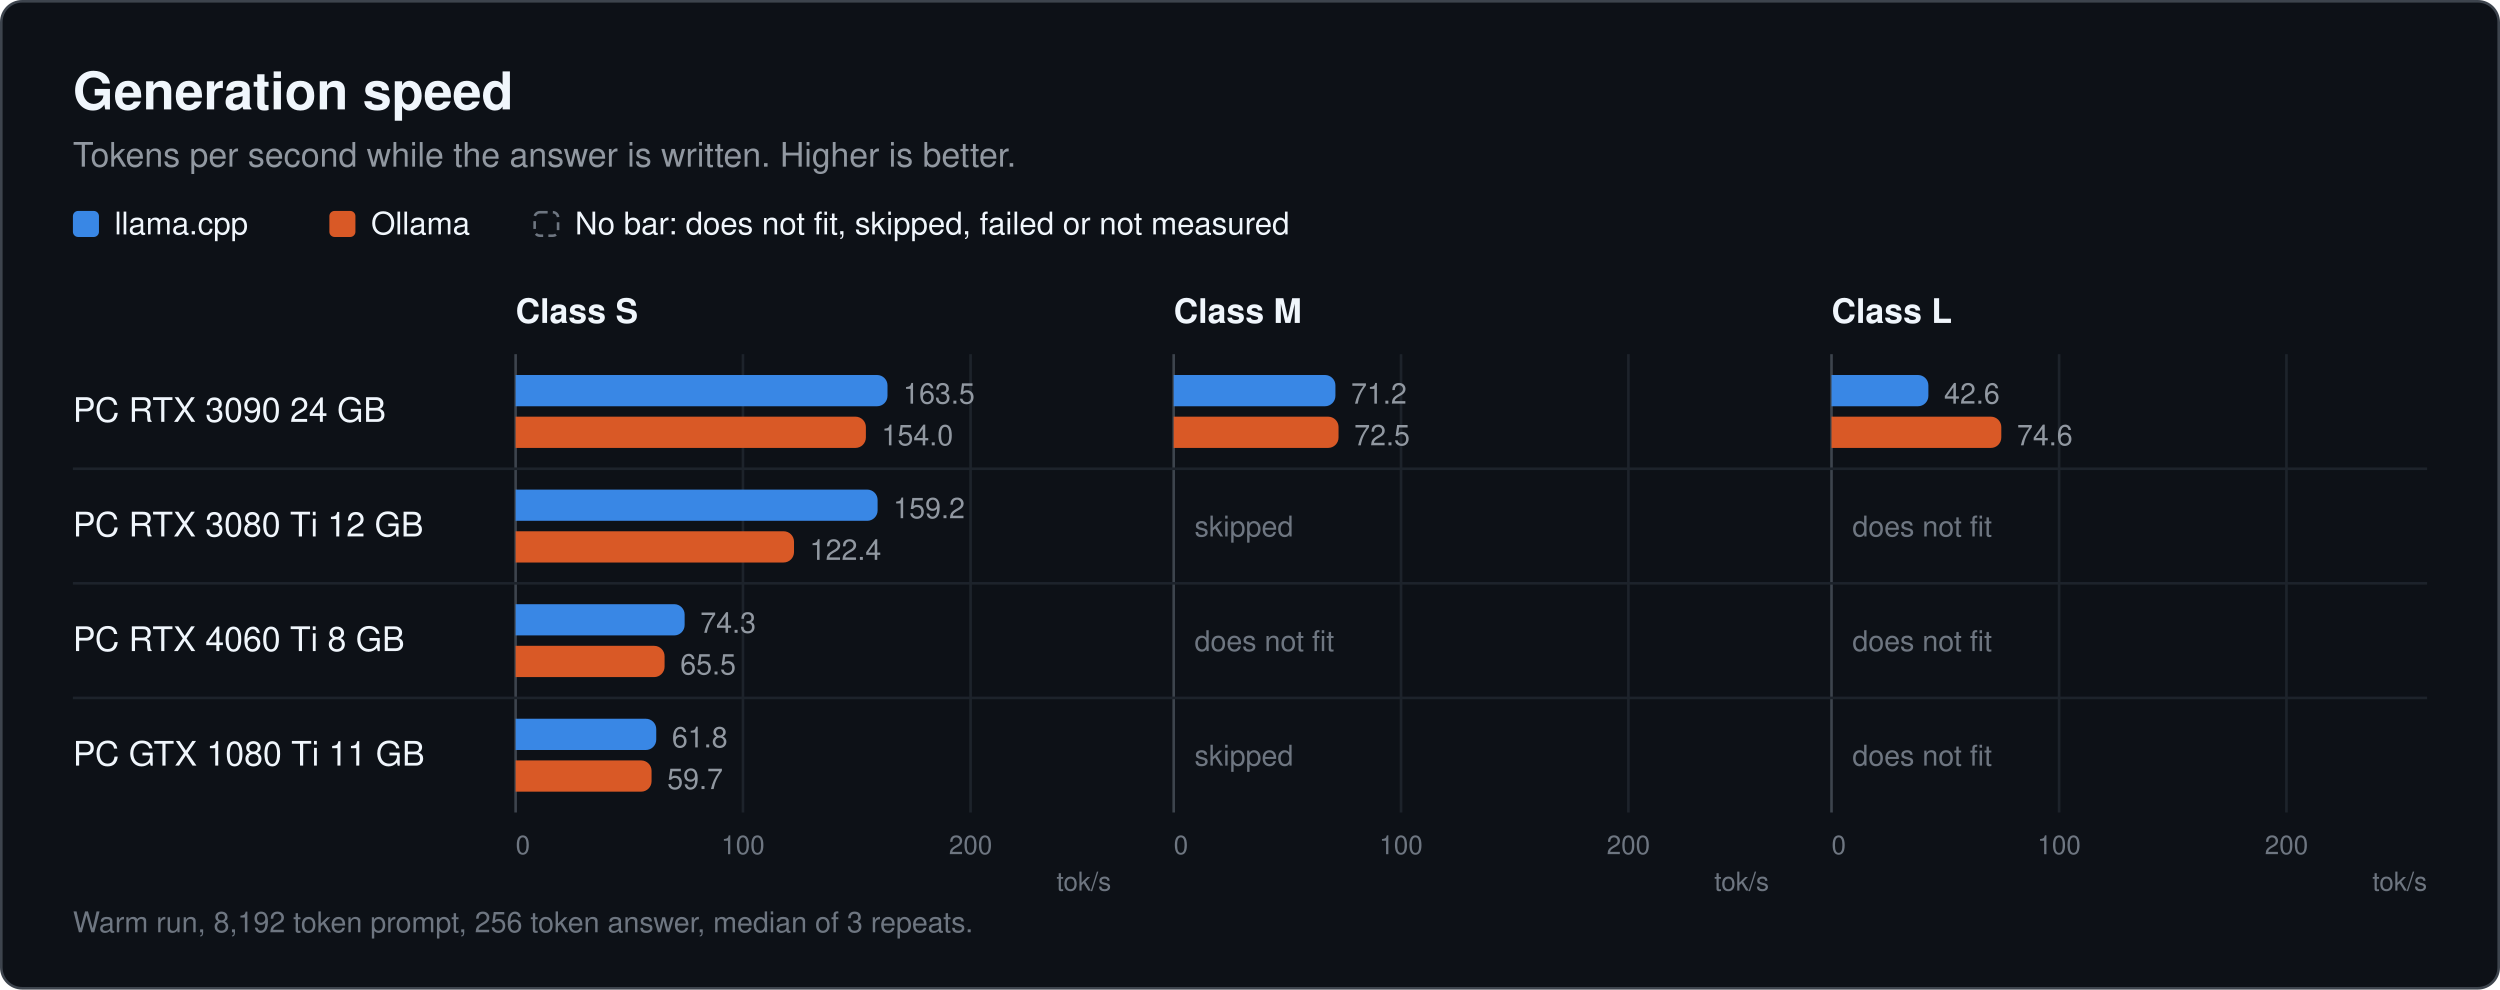
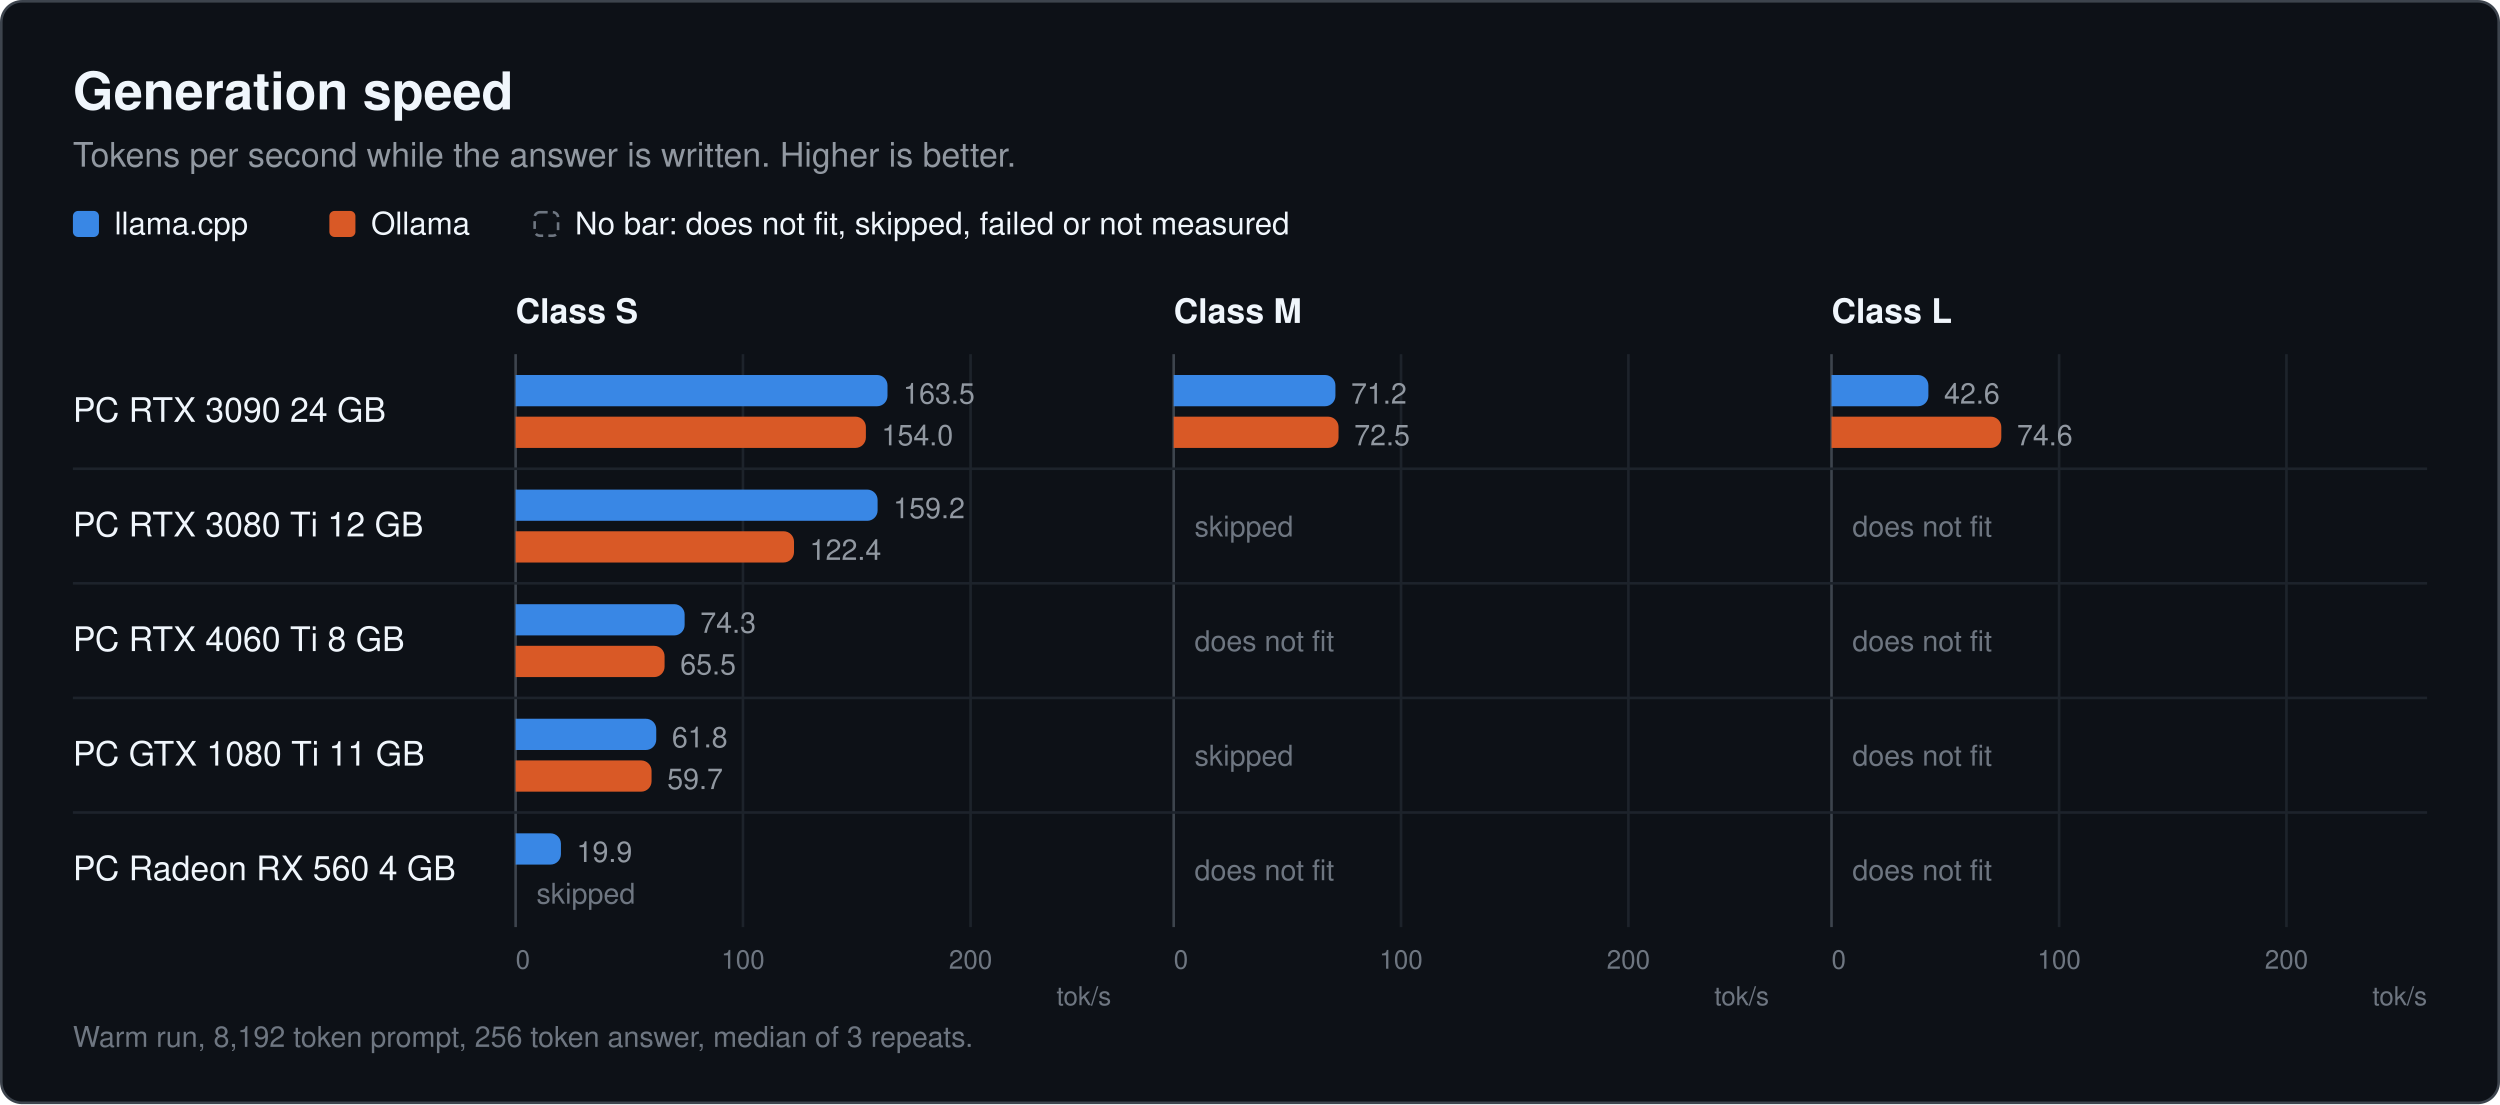
- <svg xmlns="http://www.w3.org/2000/svg" width="960" height="380" viewBox="0 0 960 380" role="img" aria-label="Generation speed in tokens per second per device, model class and engine">
+ <svg xmlns="http://www.w3.org/2000/svg" width="960" height="424" viewBox="0 0 960 424" role="img" aria-label="Generation speed in tokens per second per device, model class and engine">
  <style>
    text { font-family: system-ui, -apple-system, "Segoe UI", Helvetica, Arial, sans-serif; fill: #9198a1; }
    .title { font-size: 20px; font-weight: 600; fill: #f0f6fc; }
    .section { font-size: 15px; font-weight: 600; fill: #f0f6fc; }
    .panel { font-size: 13px; font-weight: 600; fill: #f0f6fc; }
    .device { font-size: 13px; fill: #f0f6fc; }
    .sub { font-size: 13px; }
    .legend { font-size: 12px; fill: #f0f6fc; }
    .value { font-size: 11px; font-variant-numeric: tabular-nums; }
    .tick { font-size: 10px; fill: #6e7681; font-variant-numeric: tabular-nums; }
    .muted, .note, .foot { fill: #6e7681; }
    .note { font-size: 11px; }
    .foot { font-size: 11px; }
    .cell { font-size: 12px; font-weight: 600; font-variant-numeric: tabular-nums; }
    .limitlabel { font-size: 10px; fill: #6e7681; }
    .grid { stroke: #1d232b; stroke-width: 1; }
    .row { stroke: #1d232b; stroke-width: 1; }
    .base { stroke: #3d444d; stroke-width: 1; }
    .limit { stroke: #4d5560; stroke-width: 1; stroke-dasharray: 2 3; }
    .gapbox { fill: none; stroke: #6e7681; stroke-width: 1; stroke-dasharray: 3 2; }
    </style>
-   <rect x="0.5" y="0.5" width="959" height="379" rx="8" fill="#0d1117" stroke="#3d444d" />
+   <rect x="0.5" y="0.5" width="959" height="423" rx="8" fill="#0d1117" stroke="#3d444d" />
  <text x="28" y="42" class="title">Generation speed</text>
  <text x="28" y="64" class="sub">Tokens per second while the answer is written. Higher is better.</text>
  <rect x="28" y="81" width="10" height="10" rx="2" fill="#3987e5" />
  <text x="44" y="90" class="legend">llama.cpp</text>
  <rect x="126.48" y="81" width="10" height="10" rx="2" fill="#d95926" />
  <text x="142.48" y="90" class="legend">Ollama</text>
  <rect x="205.3" y="81.5" width="9" height="9" rx="2" class="gapbox" />
  <text x="220.8" y="90" class="legend">No bar: does not fit, skipped, failed or not measured</text>
  <text x="198.0" y="124" class="panel">Class S</text>
  <text x="450.7" y="124" class="panel">Class M</text>
  <text x="703.3" y="124" class="panel">Class L</text>
-   <text x="198.0" y="328" class="tick" text-anchor="start">0</text>
-   <line x1="285.3" y1="136" x2="285.3" y2="312" class="grid" />
-   <text x="285.3" y="328" class="tick" text-anchor="middle">100</text>
-   <line x1="372.7" y1="136" x2="372.7" y2="312" class="grid" />
-   <text x="372.7" y="328" class="tick" text-anchor="middle">200</text>
-   <line x1="198.0" y1="136" x2="198.0" y2="312" class="base" />
-   <text x="426.7" y="342" class="tick" text-anchor="end">tok/s</text>
+   <text x="198.0" y="372" class="tick" text-anchor="start">0</text>
+   <line x1="285.3" y1="136" x2="285.3" y2="356" class="grid" />
+   <text x="285.3" y="372" class="tick" text-anchor="middle">100</text>
+   <line x1="372.7" y1="136" x2="372.7" y2="356" class="grid" />
+   <text x="372.7" y="372" class="tick" text-anchor="middle">200</text>
+   <line x1="198.0" y1="136" x2="198.0" y2="356" class="base" />
+   <text x="426.7" y="386" class="tick" text-anchor="end">tok/s</text>
  <path d="M198.0,144.0H336.8A4,4 0 0 1 340.8,148.0V152.0A4,4 0 0 1 336.8,156.0H198.0Z" fill="#3987e5" />
  <text x="346.8" y="155.0" class="value">163.5</text>
  <path d="M198.0,160.0H328.5A4,4 0 0 1 332.5,164.0V168.0A4,4 0 0 1 328.5,172.0H198.0Z" fill="#d95926" />
  <text x="338.5" y="171.0" class="value">154.0</text>
  <path d="M198.0,188.0H333.0A4,4 0 0 1 337.0,192.0V196.0A4,4 0 0 1 333.0,200.0H198.0Z" fill="#3987e5" />
  <text x="343.0" y="199.0" class="value">159.2</text>
  <path d="M198.0,204.0H300.9A4,4 0 0 1 304.9,208.0V212.0A4,4 0 0 1 300.9,216.0H198.0Z" fill="#d95926" />
  <text x="310.9" y="215.0" class="value">122.4</text>
  <path d="M198.0,232.0H258.9A4,4 0 0 1 262.9,236.0V240.0A4,4 0 0 1 258.9,244.0H198.0Z" fill="#3987e5" />
  <text x="268.9" y="243.0" class="value">74.3</text>
  <path d="M198.0,248.0H251.2A4,4 0 0 1 255.2,252.0V256.0A4,4 0 0 1 251.2,260.0H198.0Z" fill="#d95926" />
  <text x="261.2" y="259.0" class="value">65.5</text>
  <path d="M198.0,276.0H248.0A4,4 0 0 1 252.0,280.0V284.0A4,4 0 0 1 248.0,288.0H198.0Z" fill="#3987e5" />
  <text x="258.0" y="287.0" class="value">61.8</text>
  <path d="M198.0,292.0H246.2A4,4 0 0 1 250.2,296.0V300.0A4,4 0 0 1 246.2,304.0H198.0Z" fill="#d95926" />
  <text x="256.2" y="303.0" class="value">59.7</text>
-   <text x="450.7" y="328" class="tick" text-anchor="start">0</text>
-   <line x1="538.0" y1="136" x2="538.0" y2="312" class="grid" />
-   <text x="538.0" y="328" class="tick" text-anchor="middle">100</text>
-   <line x1="625.3" y1="136" x2="625.3" y2="312" class="grid" />
-   <text x="625.3" y="328" class="tick" text-anchor="middle">200</text>
-   <line x1="450.7" y1="136" x2="450.7" y2="312" class="base" />
-   <text x="679.3" y="342" class="tick" text-anchor="end">tok/s</text>
+   <path d="M198.0,320.0H211.4A4,4 0 0 1 215.4,324.0V328.0A4,4 0 0 1 211.4,332.0H198.0Z" fill="#3987e5" />
+   <text x="221.4" y="331.0" class="value">19.9</text>
+   <text x="206.0" y="347.0" class="note">skipped</text>
+   <text x="450.7" y="372" class="tick" text-anchor="start">0</text>
+   <line x1="538.0" y1="136" x2="538.0" y2="356" class="grid" />
+   <text x="538.0" y="372" class="tick" text-anchor="middle">100</text>
+   <line x1="625.3" y1="136" x2="625.3" y2="356" class="grid" />
+   <text x="625.3" y="372" class="tick" text-anchor="middle">200</text>
+   <line x1="450.7" y1="136" x2="450.7" y2="356" class="base" />
+   <text x="679.3" y="386" class="tick" text-anchor="end">tok/s</text>
  <path d="M450.7,144.0H508.8A4,4 0 0 1 512.8,148.0V152.0A4,4 0 0 1 508.8,156.0H450.7Z" fill="#3987e5" />
  <text x="518.8" y="155.0" class="value">71.2</text>
  <path d="M450.7,160.0H510.0A4,4 0 0 1 514.0,164.0V168.0A4,4 0 0 1 510.0,172.0H450.7Z" fill="#d95926" />
  <text x="520.0" y="171.0" class="value">72.5</text>
  <text x="458.7" y="206.0" class="note">skipped</text>
  <text x="458.7" y="250.0" class="note">does not fit</text>
  <text x="458.7" y="294.0" class="note">skipped</text>
-   <text x="703.3" y="328" class="tick" text-anchor="start">0</text>
-   <line x1="790.7" y1="136" x2="790.7" y2="312" class="grid" />
-   <text x="790.7" y="328" class="tick" text-anchor="middle">100</text>
-   <line x1="878.0" y1="136" x2="878.0" y2="312" class="grid" />
-   <text x="878.0" y="328" class="tick" text-anchor="middle">200</text>
-   <line x1="703.3" y1="136" x2="703.3" y2="312" class="base" />
-   <text x="932.0" y="342" class="tick" text-anchor="end">tok/s</text>
+   <text x="458.7" y="338.0" class="note">does not fit</text>
+   <text x="703.3" y="372" class="tick" text-anchor="start">0</text>
+   <line x1="790.7" y1="136" x2="790.7" y2="356" class="grid" />
+   <text x="790.7" y="372" class="tick" text-anchor="middle">100</text>
+   <line x1="878.0" y1="136" x2="878.0" y2="356" class="grid" />
+   <text x="878.0" y="372" class="tick" text-anchor="middle">200</text>
+   <line x1="703.3" y1="136" x2="703.3" y2="356" class="base" />
+   <text x="932.0" y="386" class="tick" text-anchor="end">tok/s</text>
  <path d="M703.3,144.0H736.5A4,4 0 0 1 740.5,148.0V152.0A4,4 0 0 1 736.5,156.0H703.3Z" fill="#3987e5" />
  <text x="746.5" y="155.0" class="value">42.6</text>
  <path d="M703.3,160.0H764.5A4,4 0 0 1 768.5,164.0V168.0A4,4 0 0 1 764.5,172.0H703.3Z" fill="#d95926" />
  <text x="774.5" y="171.0" class="value">74.6</text>
  <text x="711.3" y="206.0" class="note">does not fit</text>
  <text x="711.3" y="250.0" class="note">does not fit</text>
  <text x="711.3" y="294.0" class="note">does not fit</text>
+   <text x="711.3" y="338.0" class="note">does not fit</text>
  <text x="28" y="162.0" class="device">PC RTX 3090 24 GB</text>
  <line x1="28" y1="180" x2="932" y2="180" class="row" />
  <text x="28" y="206.0" class="device">PC RTX 3080 Ti 12 GB</text>
  <line x1="28" y1="224" x2="932" y2="224" class="row" />
  <text x="28" y="250.0" class="device">PC RTX 4060 Ti 8 GB</text>
  <line x1="28" y1="268" x2="932" y2="268" class="row" />
  <text x="28" y="294.0" class="device">PC GTX 1080 Ti 11 GB</text>
-   <text x="28" y="358" class="foot">Warm run, 8,192 token prompt, 256 token answer, median of 3 repeats.</text>
+   <line x1="28" y1="312" x2="932" y2="312" class="row" />
+   <text x="28" y="338.0" class="device">PC Radeon RX 560 4 GB</text>
+   <text x="28" y="402" class="foot">Warm run, 8,192 token prompt, 256 token answer, median of 3 repeats.</text>
</svg>
